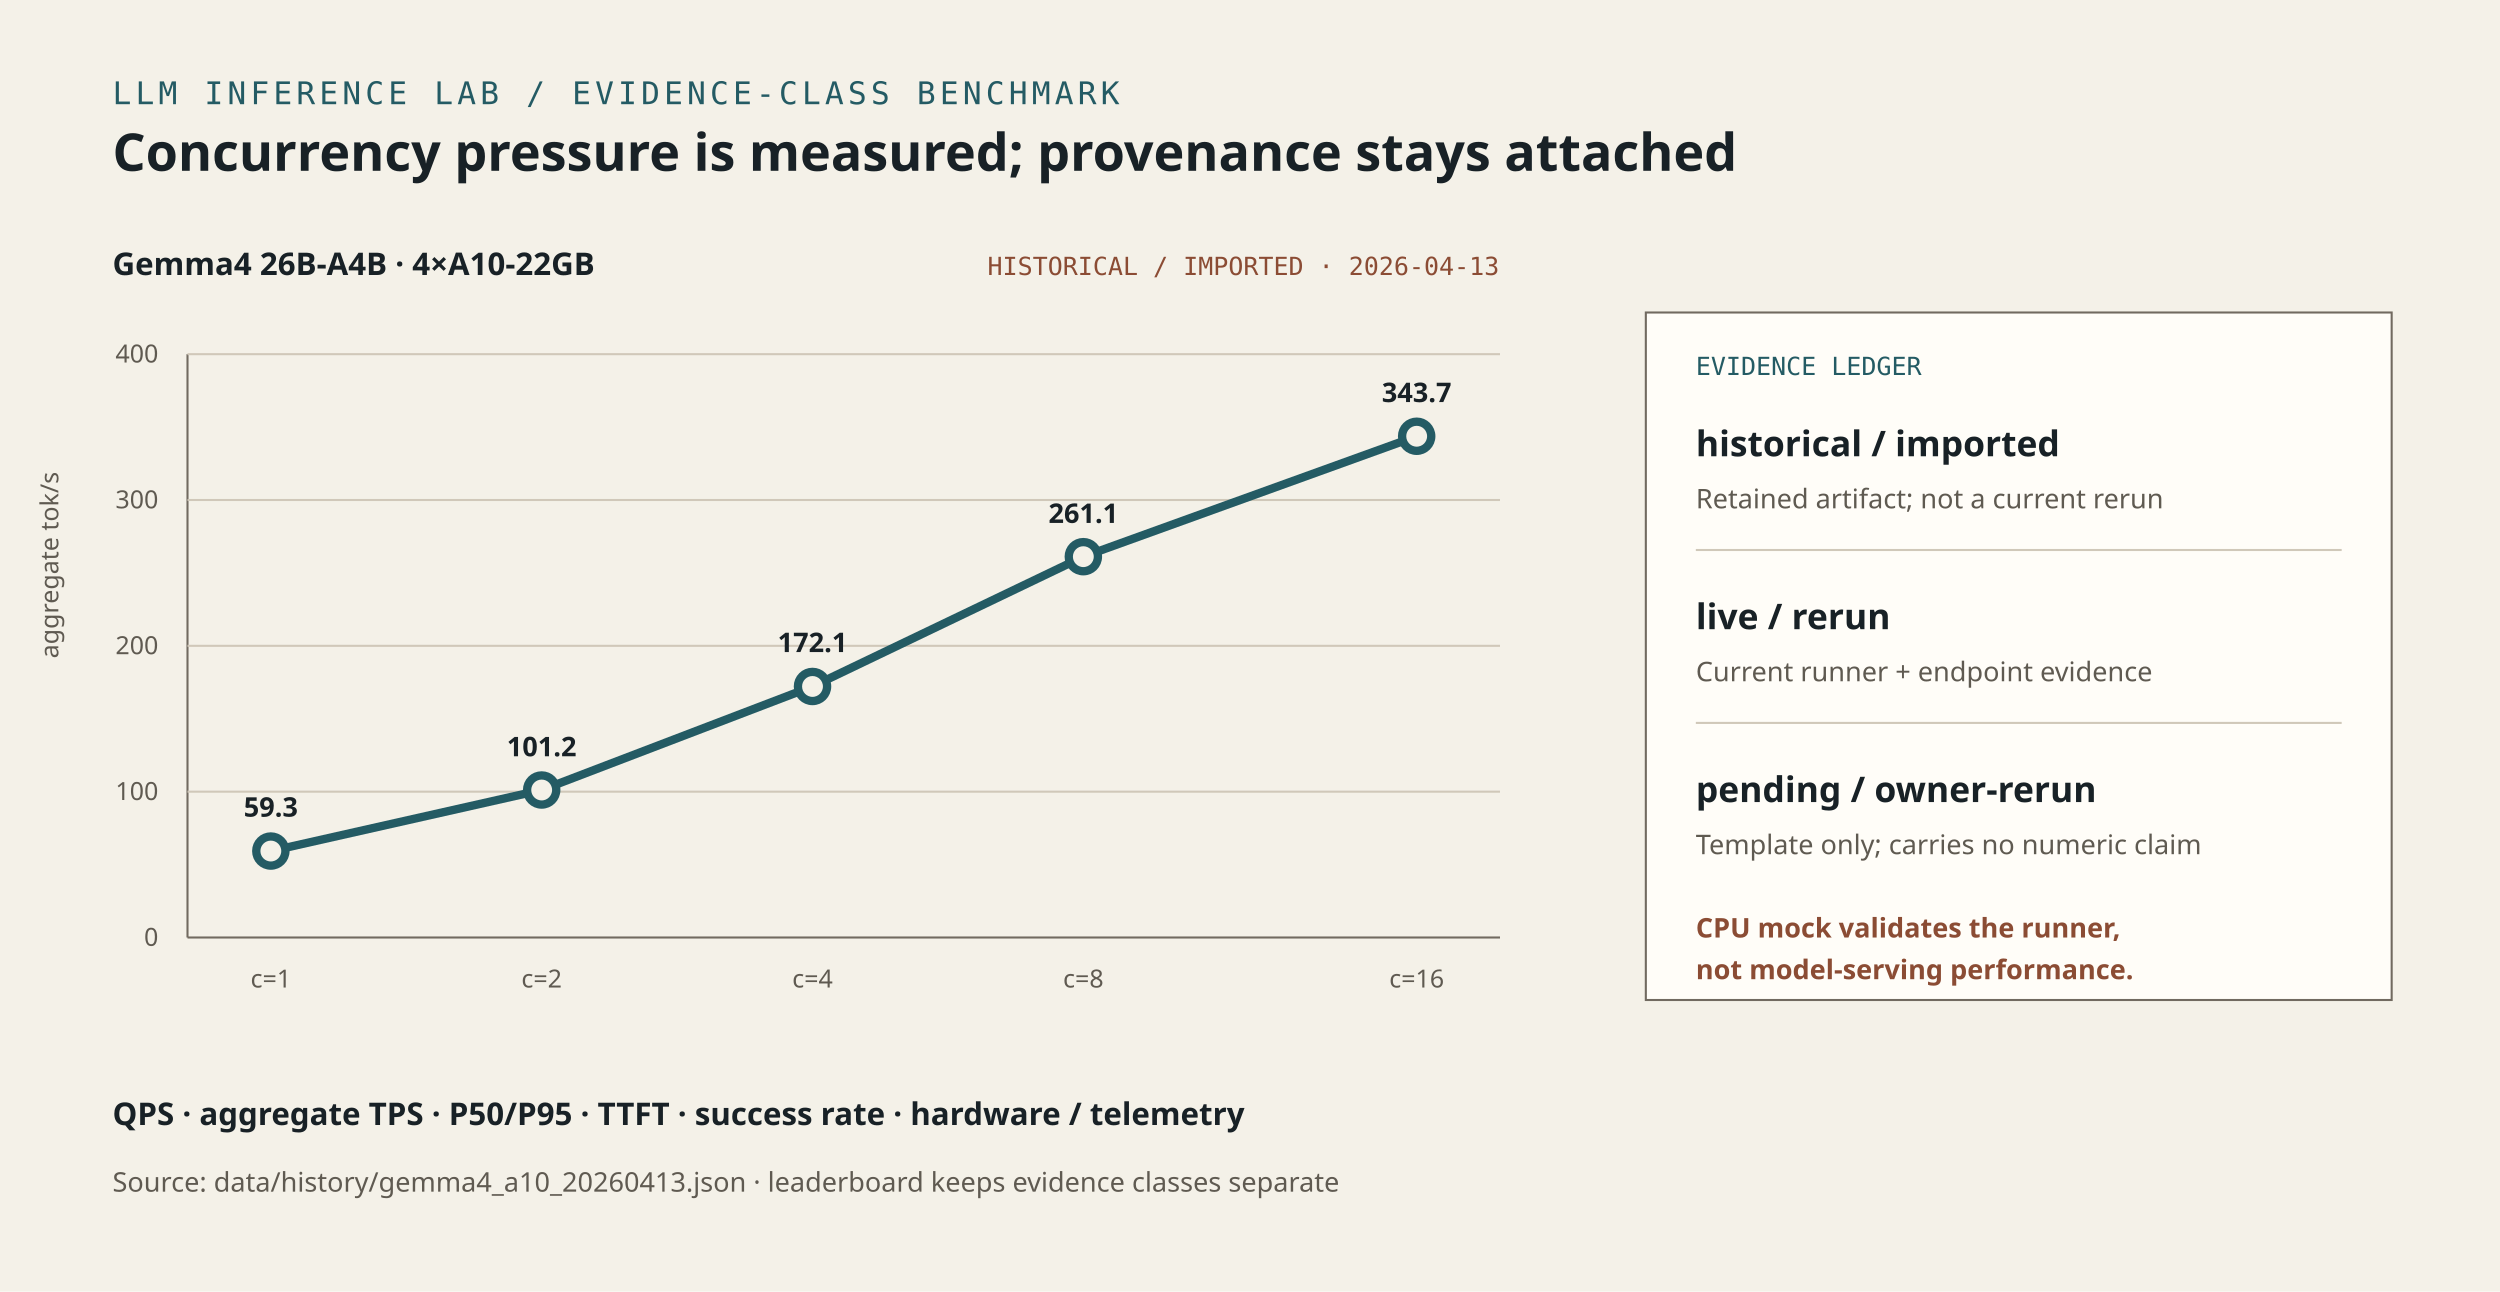
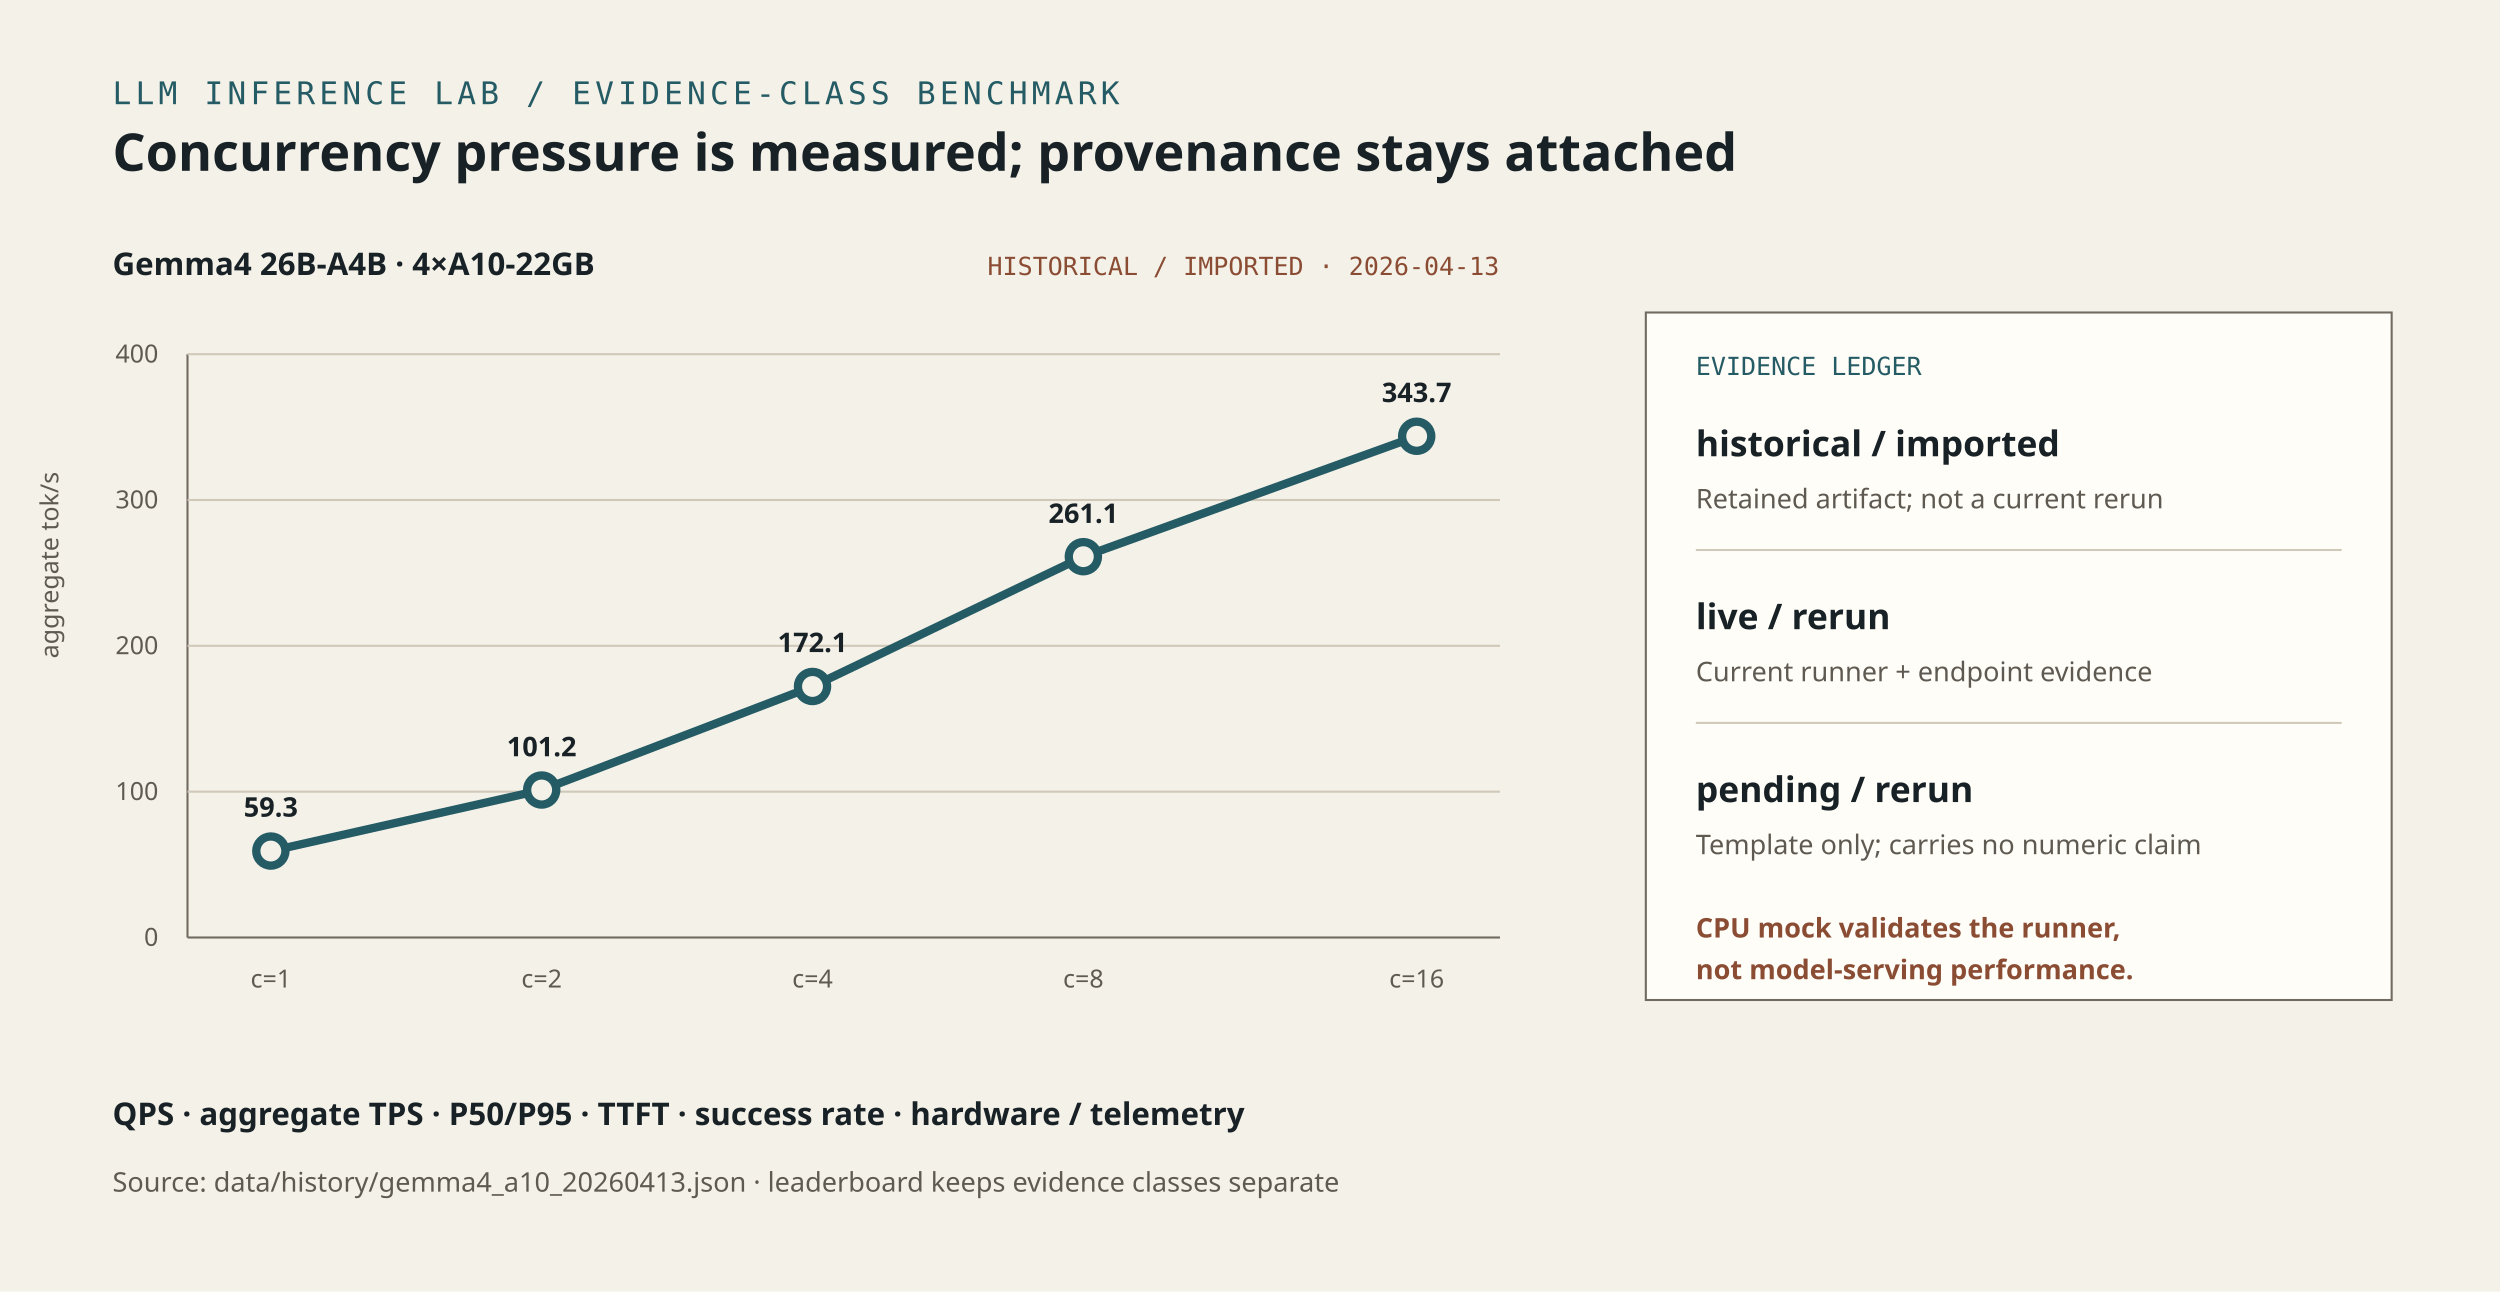
<svg xmlns="http://www.w3.org/2000/svg" width="1200" height="620" viewBox="0 0 1200 620" role="img" aria-labelledby="title desc">
  <rect width="1200" height="620" fill="#f4f1e8" />
  <text x="54" y="50" fill="#245b64" font-family="ui-monospace, SFMono-Regular, Menlo, monospace" font-size="15" letter-spacing="2">LLM INFERENCE LAB / EVIDENCE-CLASS BENCHMARK</text>
  <text x="54" y="82" fill="#182126" font-family="ui-sans-serif, system-ui, sans-serif" font-size="25" font-weight="700">Concurrency pressure is measured; provenance stays attached</text>
  <g font-family="ui-sans-serif, system-ui, sans-serif">
    <text x="54" y="132" fill="#182126" font-size="15" font-weight="700">Gemma4 26B-A4B · 4×A10-22GB</text>
    <text x="474" y="132" fill="#8b4c34" font-family="ui-monospace, monospace" font-size="12">HISTORICAL / IMPORTED · 2026-04-13</text>
    <line x1="90" y1="450" x2="720" y2="450" stroke="#716a60" />
    <line x1="90" y1="170" x2="90" y2="450" stroke="#716a60" />
    <line x1="90" y1="380" x2="720" y2="380" stroke="#d0c8b9" />
    <line x1="90" y1="310" x2="720" y2="310" stroke="#d0c8b9" />
    <line x1="90" y1="240" x2="720" y2="240" stroke="#d0c8b9" />
    <line x1="90" y1="170" x2="720" y2="170" stroke="#d0c8b9" />
    <text x="76" y="454" fill="#5f5a51" font-size="12" text-anchor="end">0</text>
    <text x="76" y="384" fill="#5f5a51" font-size="12" text-anchor="end">100</text>
    <text x="76" y="314" fill="#5f5a51" font-size="12" text-anchor="end">200</text>
    <text x="76" y="244" fill="#5f5a51" font-size="12" text-anchor="end">300</text>
    <text x="76" y="174" fill="#5f5a51" font-size="12" text-anchor="end">400</text>
    <text x="28" y="316" fill="#5f5a51" font-size="12" transform="rotate(-90 28 316)">aggregate tok/s</text>
    <path d="M130 408.5L260 379.2L390 329.5L520 267.2L680 209.4" fill="none" stroke="#245b64" stroke-width="4" />
    <g fill="#f4f1e8" stroke="#245b64" stroke-width="4">
      <circle cx="130" cy="408.5" r="7" />
      <circle cx="260" cy="379.2" r="7" />
      <circle cx="390" cy="329.5" r="7" />
      <circle cx="520" cy="267.2" r="7" />
      <circle cx="680" cy="209.4" r="7" />
    </g>
    <g fill="#182126" font-size="13" font-weight="700" text-anchor="middle">
      <text x="130" y="392">59.3</text>
      <text x="260" y="363">101.2</text>
      <text x="390" y="313">172.1</text>
      <text x="520" y="251">261.1</text>
      <text x="680" y="193">343.7</text>
    </g>
    <g fill="#5f5a51" font-size="12" text-anchor="middle">
      <text x="130" y="474">c=1</text>
      <text x="260" y="474">c=2</text>
      <text x="390" y="474">c=4</text>
      <text x="520" y="474">c=8</text>
      <text x="680" y="474">c=16</text>
    </g>
    <rect x="790" y="150" width="358" height="330" fill="#fffdf8" stroke="#716a60" />
    <text x="814" y="180" fill="#245b64" font-family="ui-monospace, monospace" font-size="12">EVIDENCE LEDGER</text>
    <text x="814" y="219" fill="#182126" font-size="17" font-weight="700">historical / imported</text>
    <text x="814" y="244" fill="#5f5a51" font-size="13">Retained artifact; not a current rerun</text>
    <line x1="814" y1="264" x2="1124" y2="264" stroke="#d0c8b9" />
    <text x="814" y="302" fill="#182126" font-size="17" font-weight="700">live / rerun</text>
    <text x="814" y="327" fill="#5f5a51" font-size="13">Current runner + endpoint evidence</text>
    <line x1="814" y1="347" x2="1124" y2="347" stroke="#d0c8b9" />
-     <text x="814" y="385" fill="#182126" font-size="17" font-weight="700">pending / owner-rerun</text>
+     <text x="814" y="385" fill="#182126" font-size="17" font-weight="700">pending / rerun</text>
    <text x="814" y="410" fill="#5f5a51" font-size="13">Template only; carries no numeric claim</text>
    <text x="814" y="450" fill="#8b4c34" font-size="13" font-weight="700">CPU mock validates the runner,</text>
    <text x="814" y="470" fill="#8b4c34" font-size="13" font-weight="700">not model-serving performance.</text>
  </g>
  <text x="54" y="540" fill="#182126" font-family="ui-sans-serif, system-ui, sans-serif" font-size="15" font-weight="700">QPS · aggregate TPS · P50/P95 · TTFT · success rate · hardware / telemetry</text>
  <text x="54" y="572" fill="#5f5a51" font-family="ui-sans-serif, system-ui, sans-serif" font-size="13">Source: data/history/gemma4_a10_20260413.json · leaderboard keeps evidence classes separate</text>
</svg>
